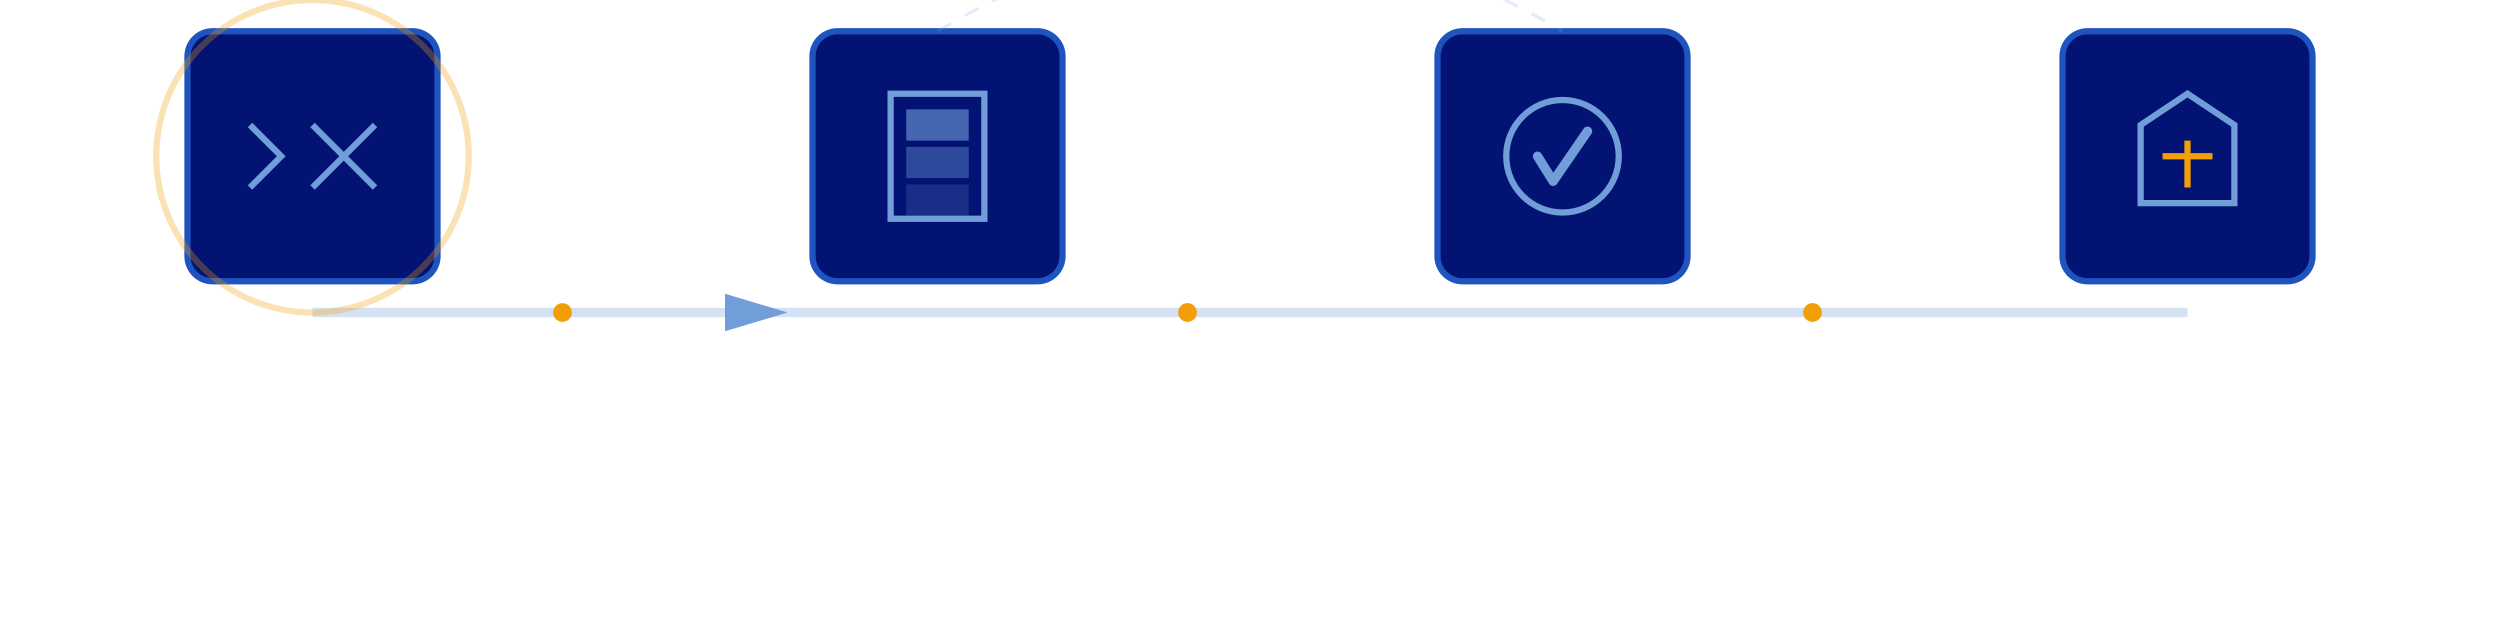
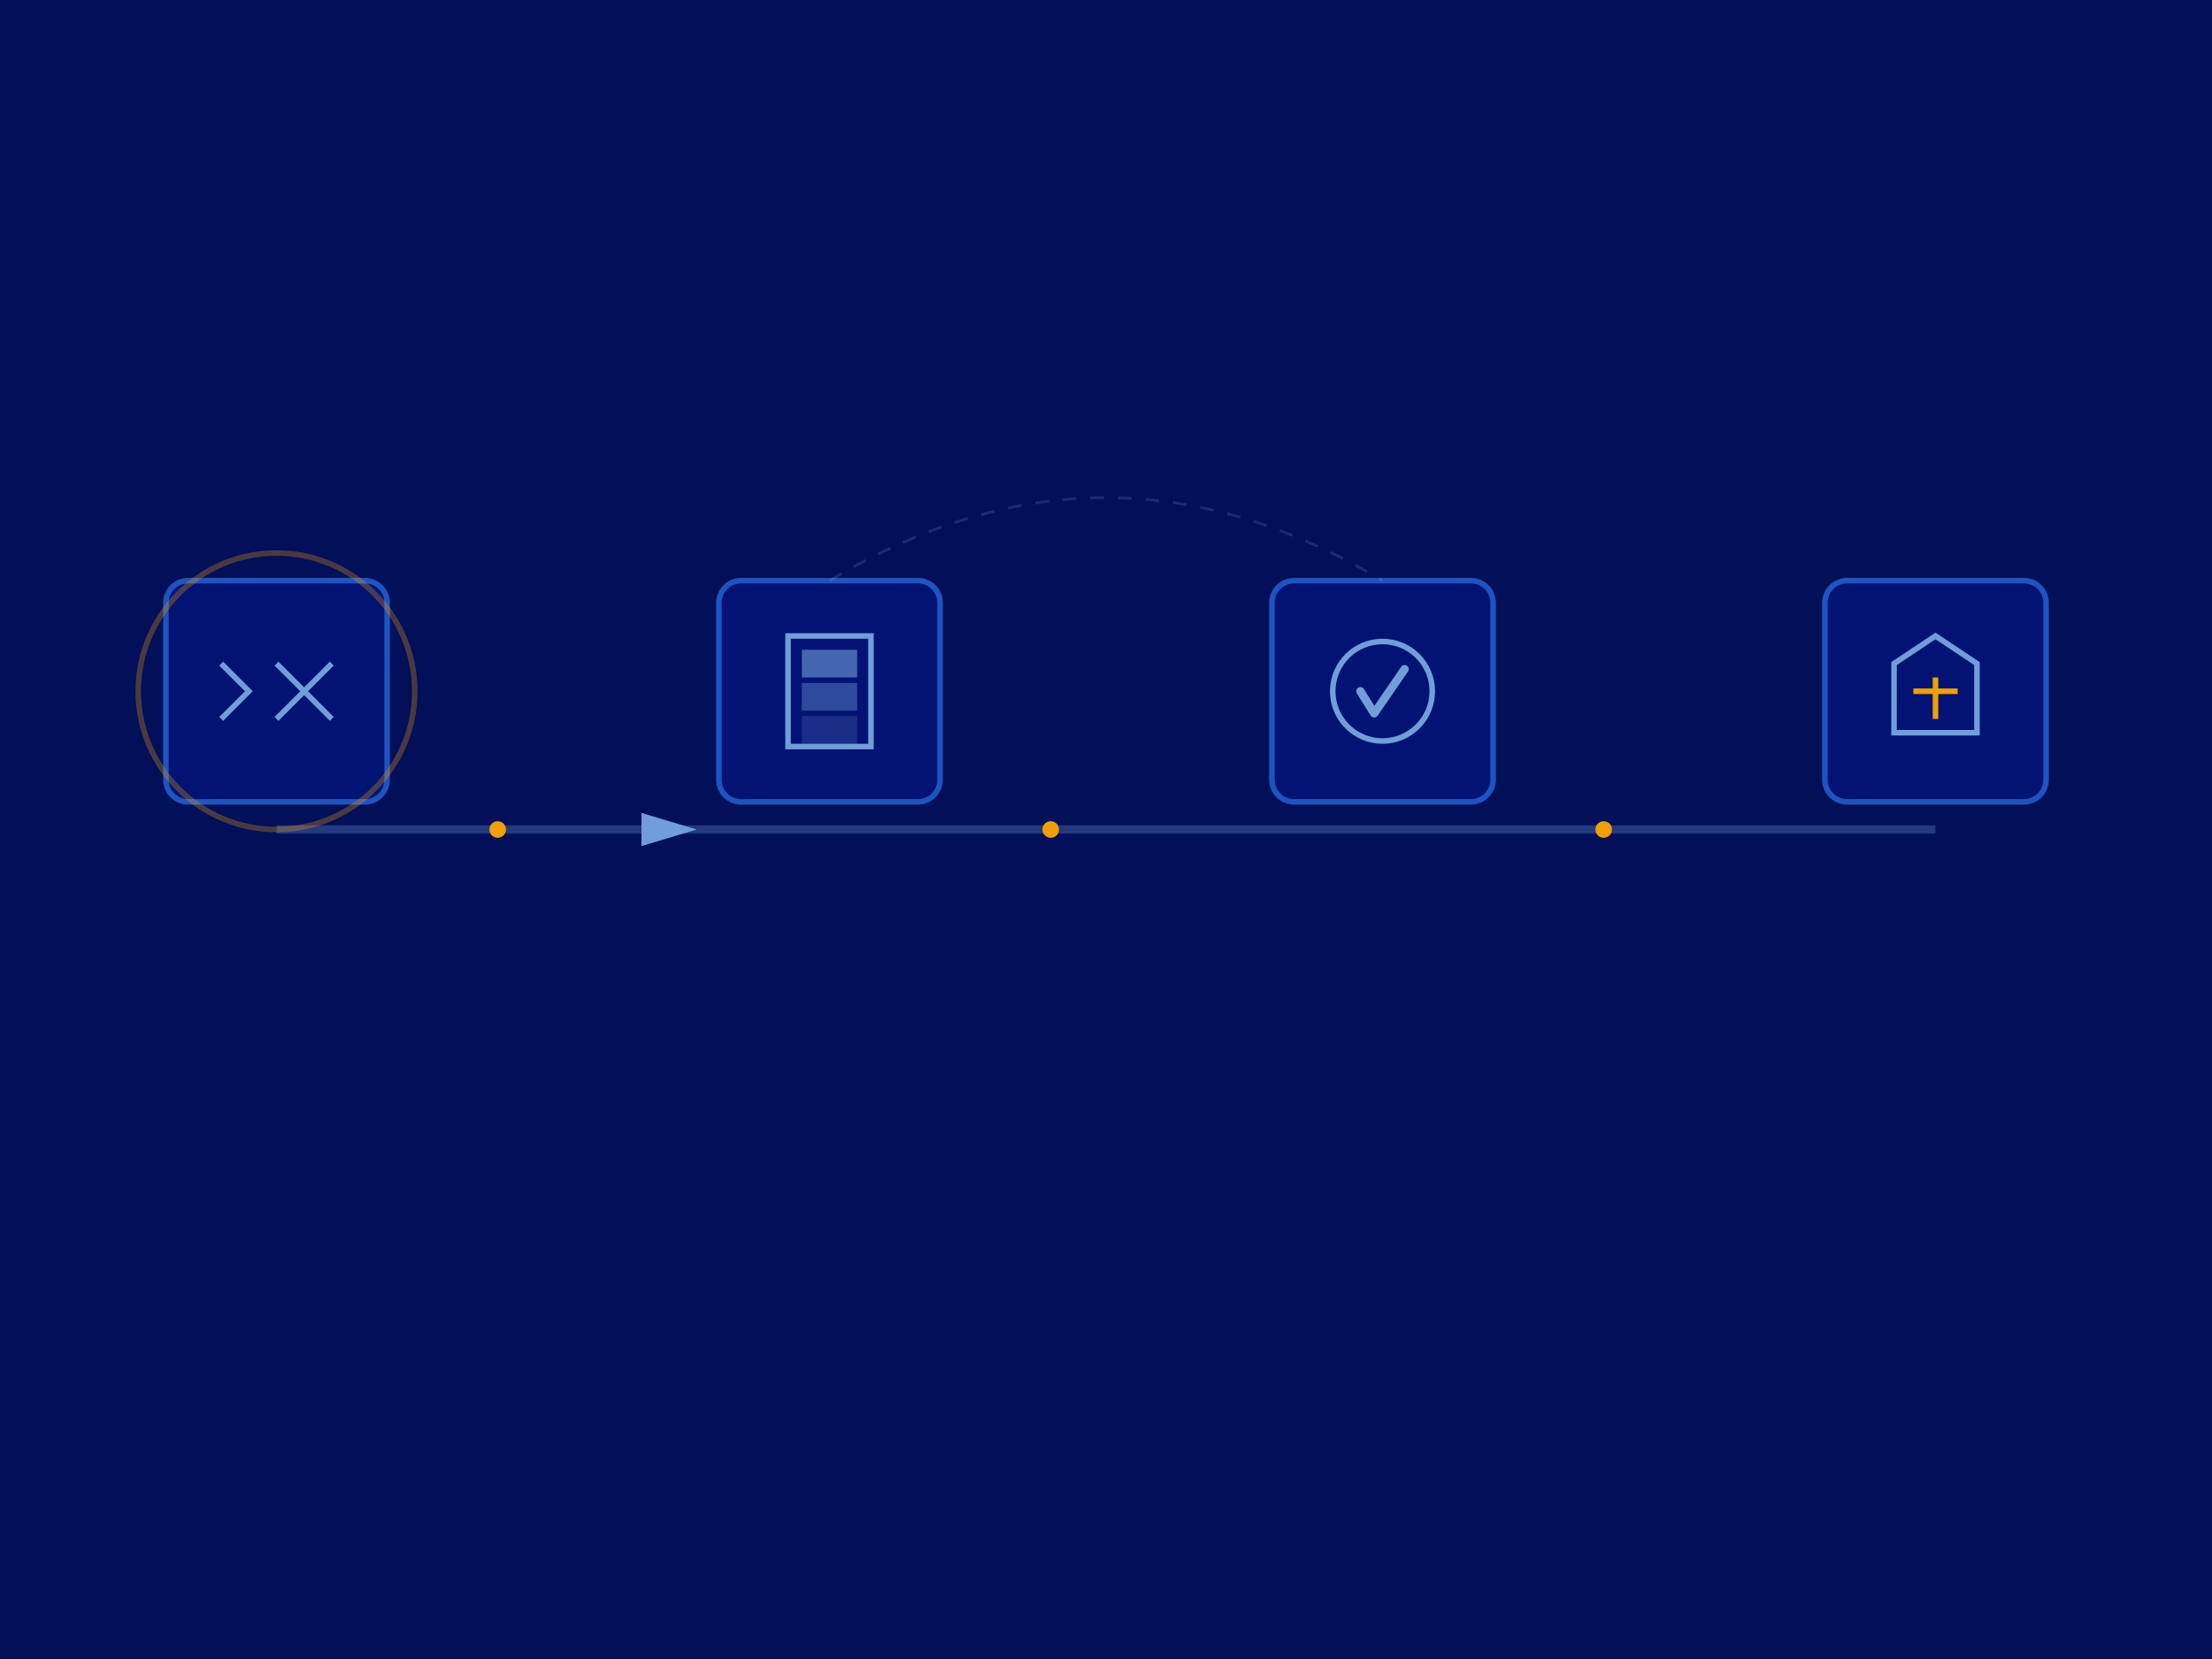
- <svg xmlns="http://www.w3.org/2000/svg" viewBox="0 200 800 200" height="200">
+ <svg xmlns="http://www.w3.org/2000/svg" viewBox="0 0 800 600">
  <defs>
    <linearGradient id="pipelineGrad" x1="0%" y1="0%" x2="100%" y2="0%">
      <stop offset="0%" style="stop-color:#1F54BF;stop-opacity:0.8" />
      <stop offset="100%" style="stop-color:#719ED9;stop-opacity:0.8" />
    </linearGradient>
    <filter id="pipelineGlow">
      <feGaussianBlur stdDeviation="3" result="coloredBlur" />
      <feMerge>
        <feMergeNode in="coloredBlur" />
        <feMergeNode in="SourceGraphic" />
      </feMerge>
    </filter>
  </defs>
-   <rect y="200" width="800" height="200" fill="transparent" />
+   <rect width="800" height="600" fill="#020F59" />
  <path d="M 100 300 L 700 300" stroke="#719ED9" stroke-width="3" fill="none" opacity="0.3" />
  <g transform="translate(100, 250)">
    <rect x="-40" y="-40" width="80" height="80" rx="8" fill="#021373" stroke="#1F54BF" stroke-width="2" />
    <path d="M -20 -10 L -10 0 L -20 10 M 0 -10 L 10 0 L 0 10 M 20 -10 L 10 0 L 20 10" stroke="#719ED9" stroke-width="2" fill="none" />
    <circle cx="0" cy="0" r="50" fill="none" stroke="#F29F05" stroke-width="2" opacity="0.3">
      <animate attributeName="r" values="50;55;50" dur="2s" repeatCount="indefinite" />
      <animate attributeName="opacity" values="0.3;0.1;0.3" dur="2s" repeatCount="indefinite" />
    </circle>
  </g>
  <path d="M 180 300 L 250 300" stroke="url(#pipelineGrad)" stroke-width="2" fill="none" marker-end="url(#arrowhead)" />
  <circle cx="180" cy="300" r="3" fill="#F29F05">
    <animate attributeName="cx" values="180;250;180" dur="3s" repeatCount="indefinite" />
  </circle>
  <g transform="translate(300, 250)">
    <rect x="-40" y="-40" width="80" height="80" rx="8" fill="#021373" stroke="#1F54BF" stroke-width="2" />
    <rect x="-15" y="-20" width="30" height="40" fill="none" stroke="#719ED9" stroke-width="2" />
    <rect x="-10" y="-15" width="20" height="10" fill="#719ED9" opacity="0.6" />
    <rect x="-10" y="-3" width="20" height="10" fill="#719ED9" opacity="0.4" />
    <rect x="-10" y="9" width="20" height="10" fill="#719ED9" opacity="0.2">
      <animate attributeName="opacity" values="0.2;0.8;0.2" dur="2s" repeatCount="indefinite" />
    </rect>
  </g>
  <path d="M 380 300 L 450 300" stroke="url(#pipelineGrad)" stroke-width="2" fill="none" />
  <circle cx="380" cy="300" r="3" fill="#F29F05">
    <animate attributeName="cx" values="380;450;380" dur="3s" begin="0.5s" repeatCount="indefinite" />
  </circle>
  <g transform="translate(500, 250)">
    <rect x="-40" y="-40" width="80" height="80" rx="8" fill="#021373" stroke="#1F54BF" stroke-width="2" />
    <circle cx="0" cy="0" r="18" fill="none" stroke="#719ED9" stroke-width="2" />
    <path d="M -8 0 L -3 8 L 8 -8" stroke="#719ED9" stroke-width="3" fill="none" stroke-linecap="round" stroke-linejoin="round">
      <animate attributeName="opacity" values="0;1;1;1" dur="3s" repeatCount="indefinite" />
    </path>
  </g>
  <path d="M 580 300 L 650 300" stroke="url(#pipelineGrad)" stroke-width="2" fill="none" />
  <circle cx="580" cy="300" r="3" fill="#F29F05">
    <animate attributeName="cx" values="580;650;580" dur="3s" begin="1s" repeatCount="indefinite" />
  </circle>
  <g transform="translate(700, 250)">
    <rect x="-40" y="-40" width="80" height="80" rx="8" fill="#021373" stroke="#1F54BF" stroke-width="2" />
    <path d="M -15 -10 L 0 -20 L 15 -10 L 15 15 L -15 15 Z" fill="none" stroke="#719ED9" stroke-width="2" />
    <path d="M -8 0 L 8 0 M 0 -5 L 0 10" stroke="#F29F05" stroke-width="2">
      <animate attributeName="opacity" values="0.3;1;0.3" dur="1.5s" repeatCount="indefinite" />
    </path>
  </g>
  <path d="M 300 210 Q 400 150 500 210" stroke="#719ED9" stroke-width="1" fill="none" opacity="0.2" stroke-dasharray="5,5">
    <animate attributeName="stroke-dashoffset" from="0" to="10" dur="1s" repeatCount="indefinite" />
  </path>
  <defs>
    <marker id="arrowhead" markerWidth="10" markerHeight="10" refX="9" refY="3" orient="auto">
      <polygon points="0 0, 10 3, 0 6" fill="#719ED9" />
    </marker>
  </defs>
</svg>
